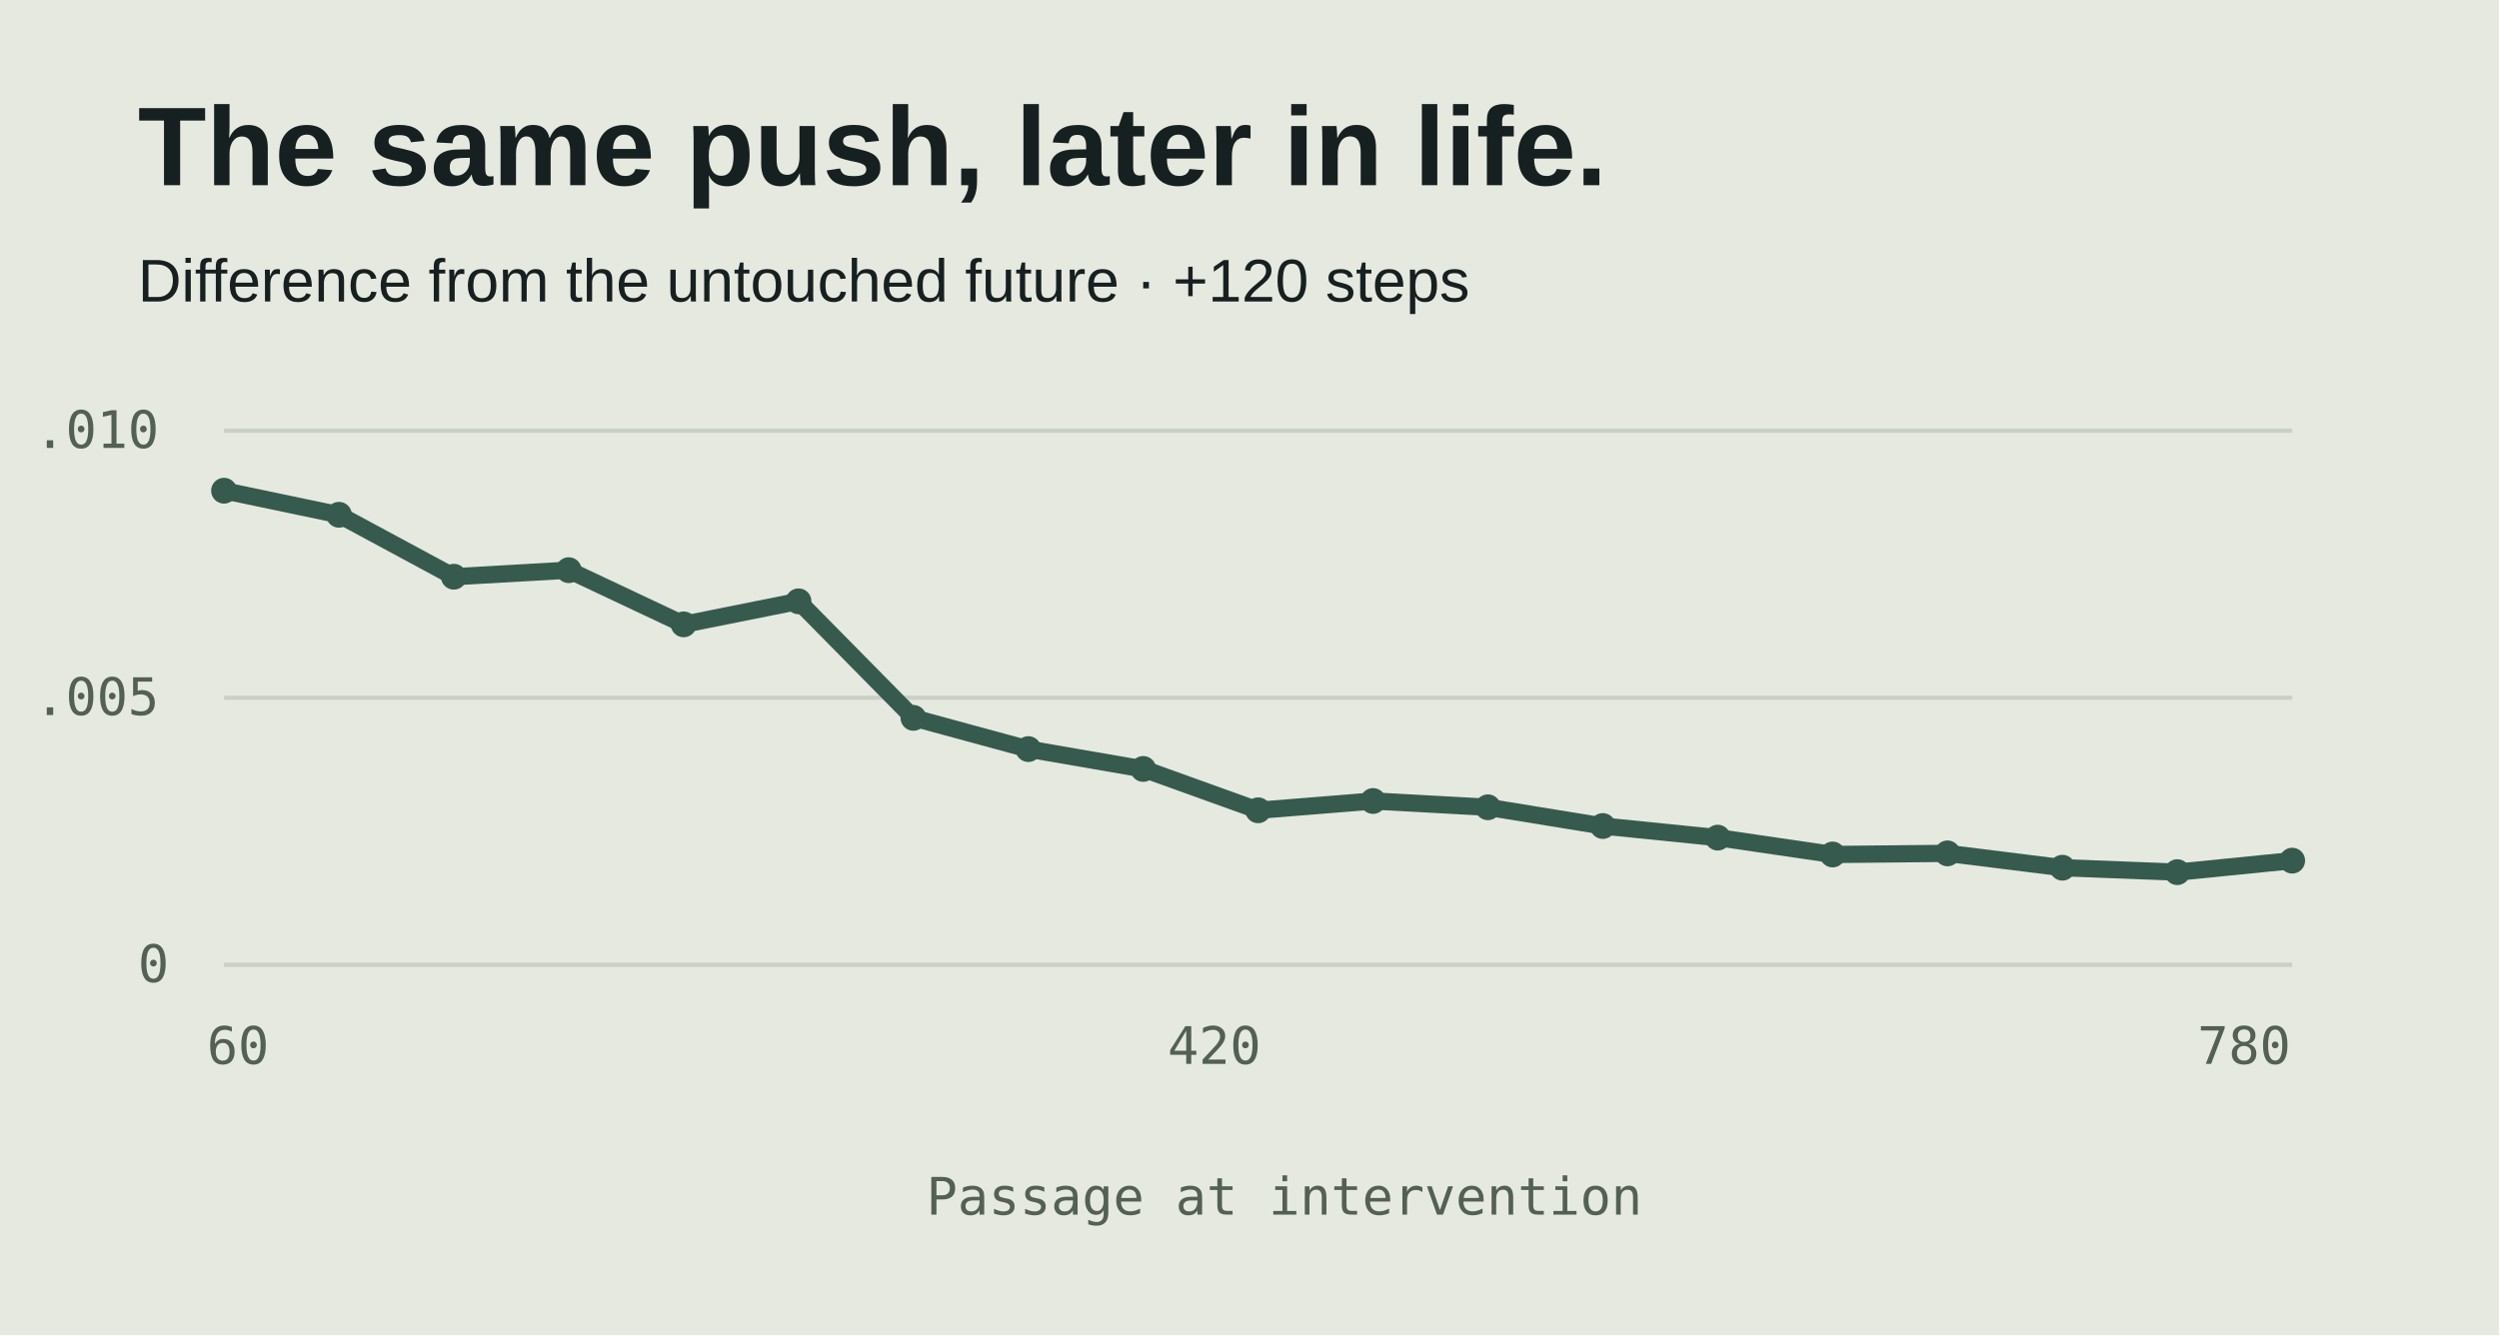
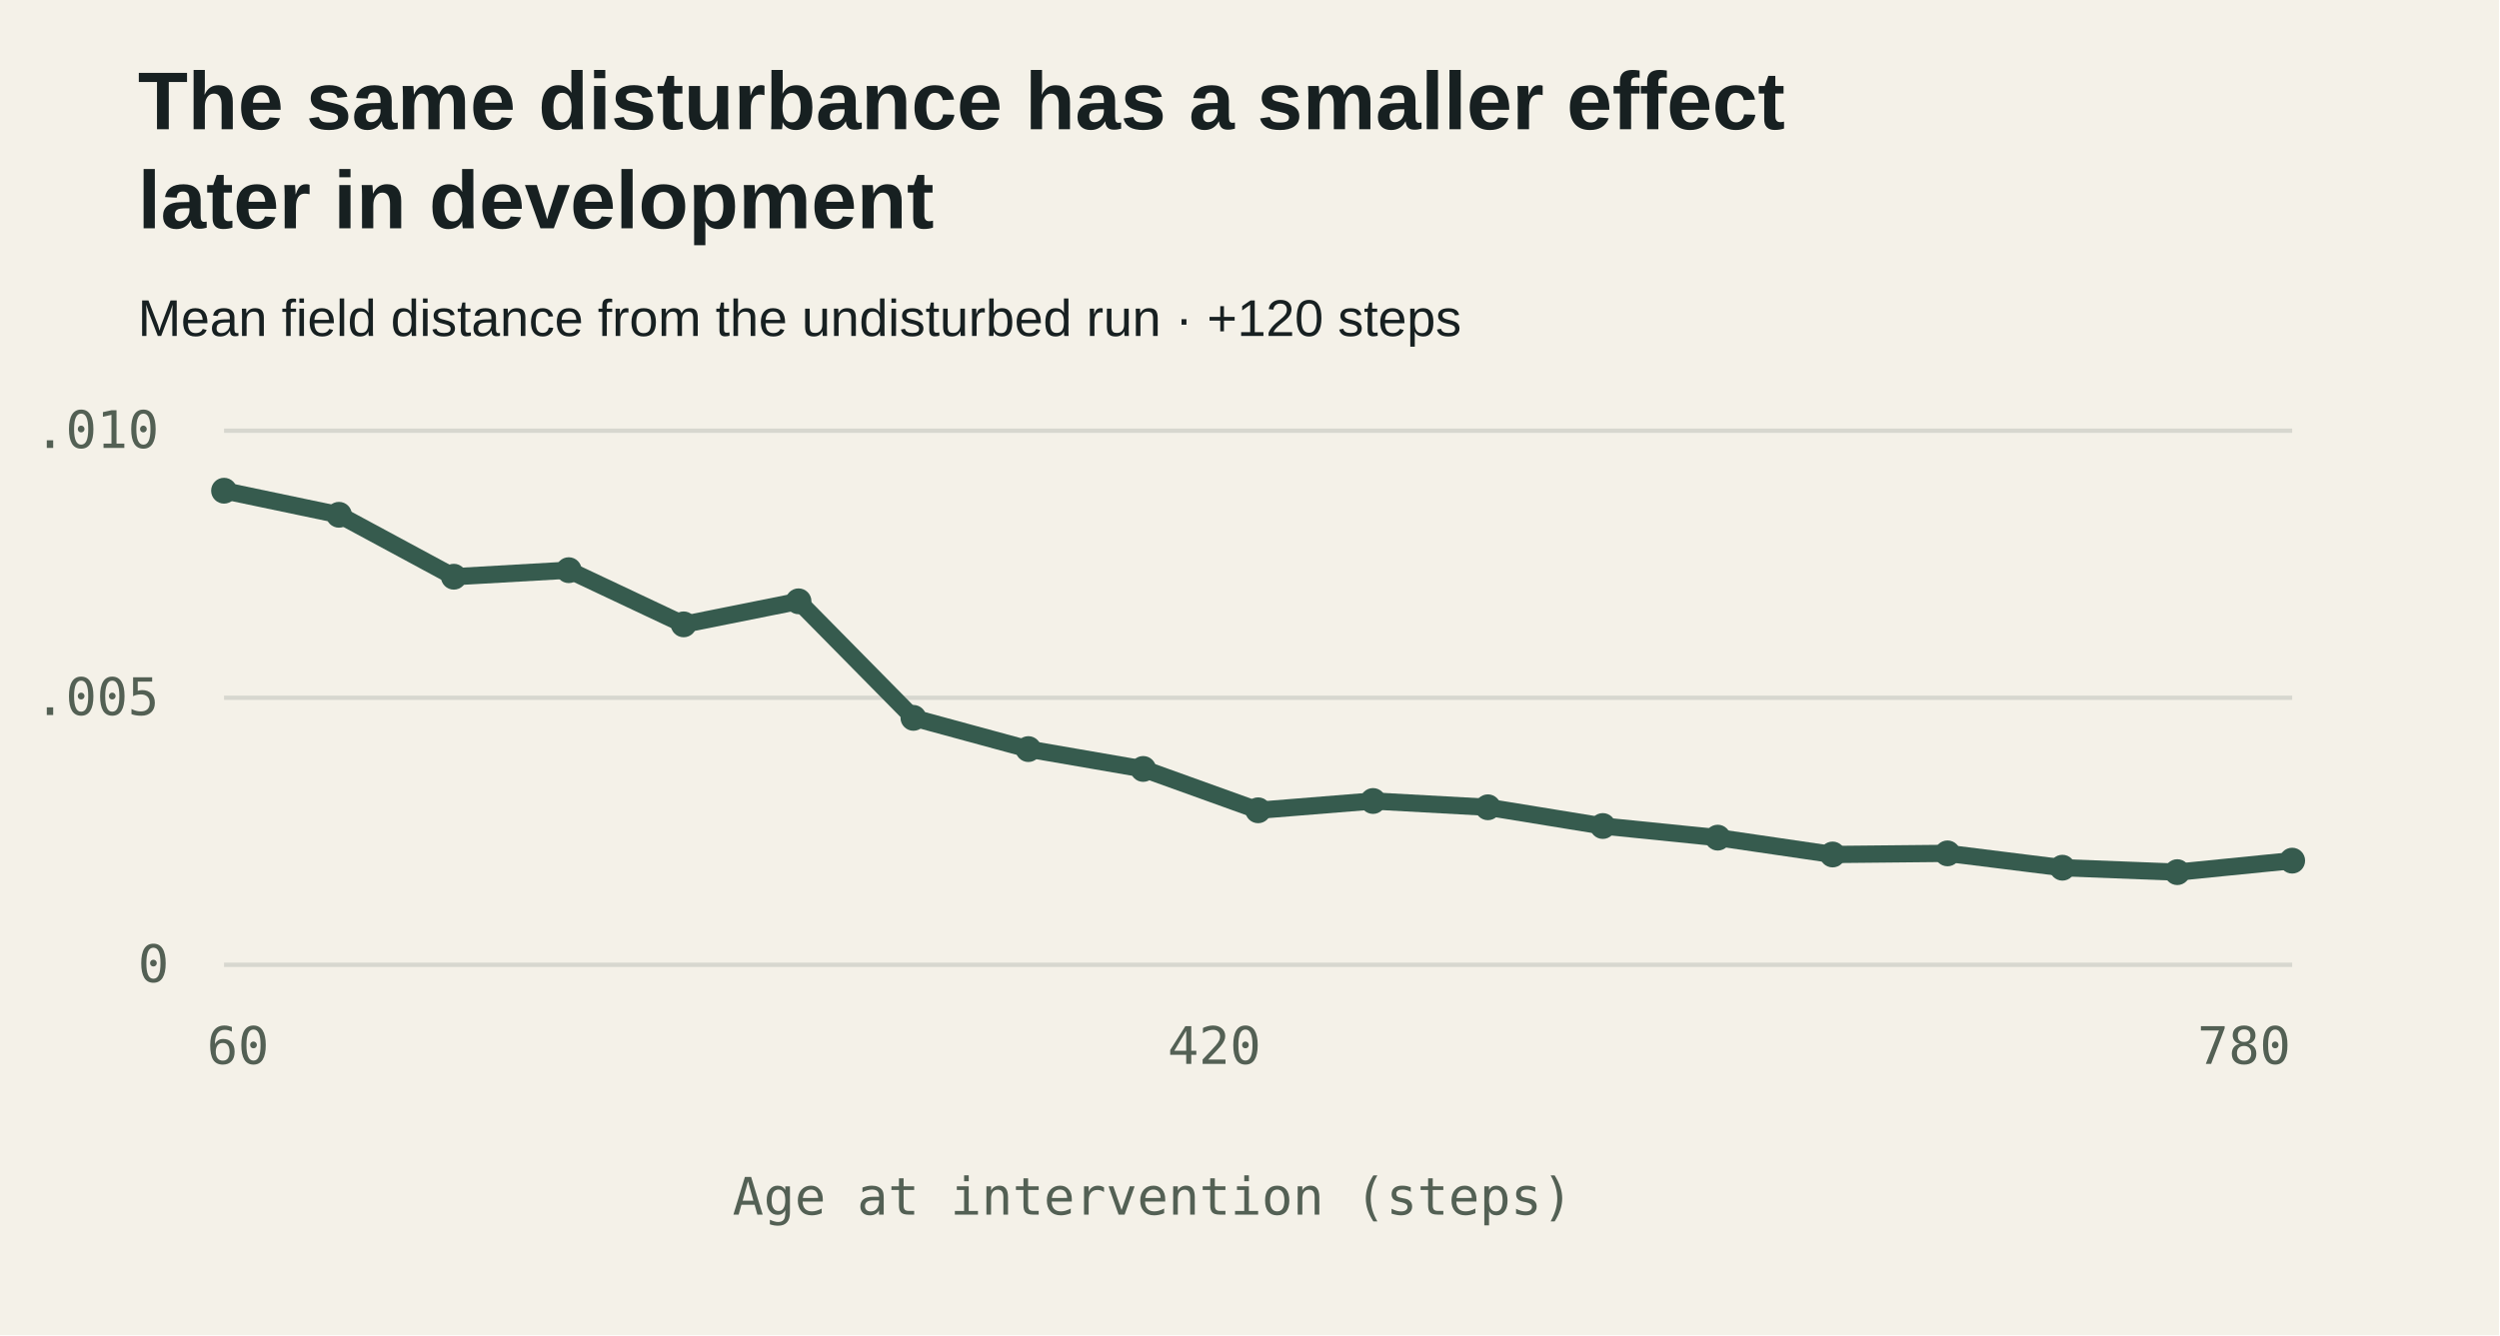
<svg xmlns="http://www.w3.org/2000/svg" viewBox="0 0 580 310" role="img" aria-labelledby="title desc">
-   <rect width="580" height="310" fill="#e6e9df" />
+   <rect width="580" height="310" fill="#f4f1e8" />
  <g fill="#172021" font-family="Arial,sans-serif">
-     <text x="32" y="43" font-size="26" font-weight="700">The same push, later in life.</text>
-     <text x="32" y="70" font-size="14">Difference from the untouched future · +120 steps</text>
+     <text x="32" y="30" font-size="19" font-weight="700">The same disturbance has a smaller effect</text>
+     <text x="32" y="53" font-size="19" font-weight="700">later in development</text>
+     <text x="32" y="78" font-size="12">Mean field distance from the undisturbed run · +120 steps</text>
  </g>
  <g stroke="#17202120">
    <path d="M52 100H532M52 162H532M52 224H532" />
  </g>
  <path d="M52.00,113.93 L78.67,119.52 L105.33,133.90 L132.00,132.38 L158.67,144.96 L185.33,139.61 L212.00,166.67 L238.67,173.92 L265.33,178.53 L292.00,188.13 L318.67,185.97 L345.33,187.43 L372.00,191.78 L398.67,194.48 L425.33,198.39 L452.00,198.13 L478.67,201.46 L505.33,202.49 L532.00,199.82" fill="none" stroke="#365b4e" stroke-width="4" stroke-linejoin="round" />
  <g fill="#365b4e">
    <circle cx="52.00" cy="113.93" r="3" />
    <circle cx="78.67" cy="119.52" r="3" />
    <circle cx="105.33" cy="133.90" r="3" />
    <circle cx="132.00" cy="132.38" r="3" />
    <circle cx="158.67" cy="144.96" r="3" />
    <circle cx="185.33" cy="139.61" r="3" />
    <circle cx="212.00" cy="166.67" r="3" />
    <circle cx="238.67" cy="173.92" r="3" />
    <circle cx="265.33" cy="178.53" r="3" />
    <circle cx="292.00" cy="188.13" r="3" />
    <circle cx="318.67" cy="185.97" r="3" />
    <circle cx="345.33" cy="187.43" r="3" />
    <circle cx="372.00" cy="191.78" r="3" />
    <circle cx="398.67" cy="194.48" r="3" />
    <circle cx="425.33" cy="198.39" r="3" />
    <circle cx="452.00" cy="198.13" r="3" />
    <circle cx="478.67" cy="201.46" r="3" />
    <circle cx="505.33" cy="202.49" r="3" />
    <circle cx="532.00" cy="199.82" r="3" />
    <g font-family="monospace" font-size="12" fill="#536054">
      <text x="8" y="104">.010</text>
      <text x="8" y="166">.005</text>
      <text x="32" y="228">0</text>
      <text x="48" y="247">60</text>
      <text x="271" y="247">420</text>
      <text x="510" y="247">780</text>
-       <text x="215" y="282">Passage at intervention</text>
+       <text x="170" y="282">Age at intervention (steps)</text>
    </g>
  </g>
</svg>
